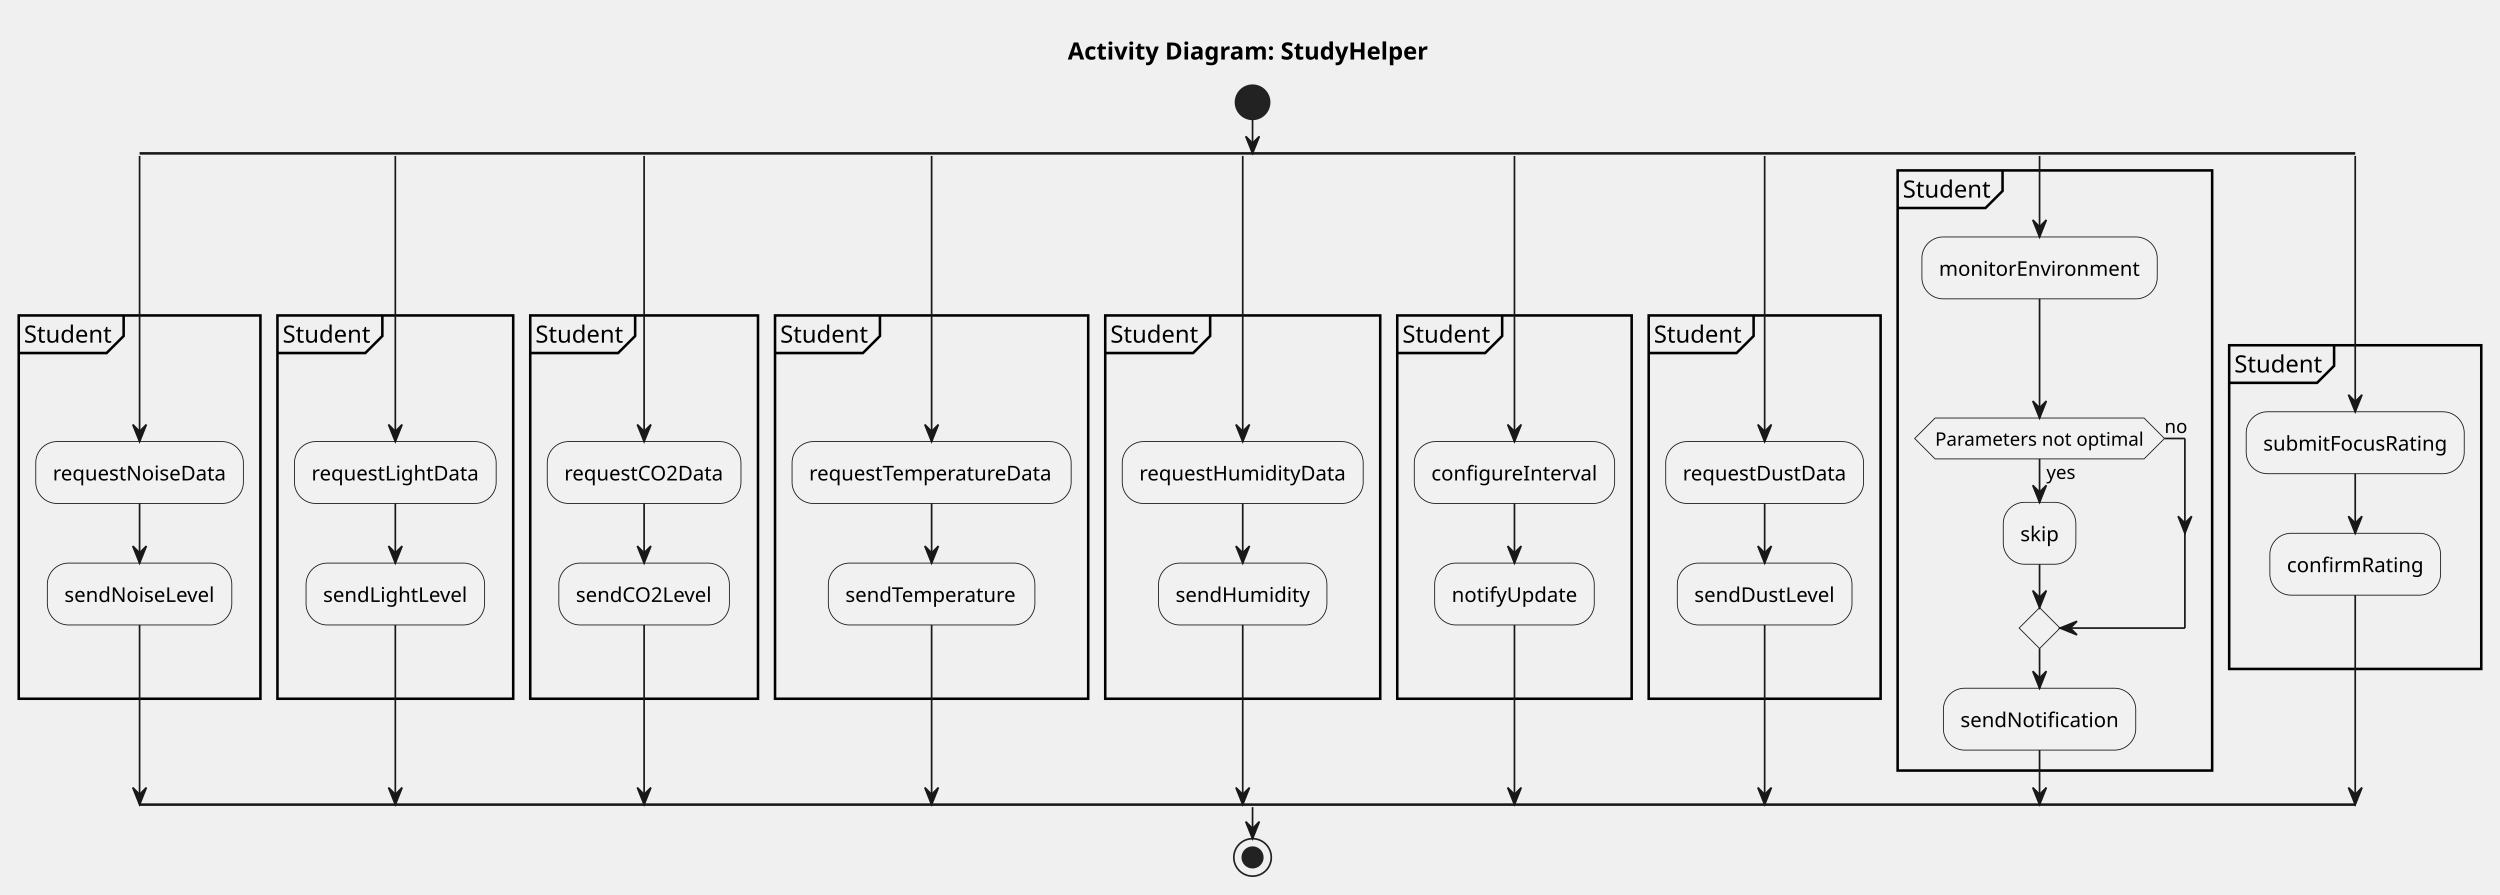
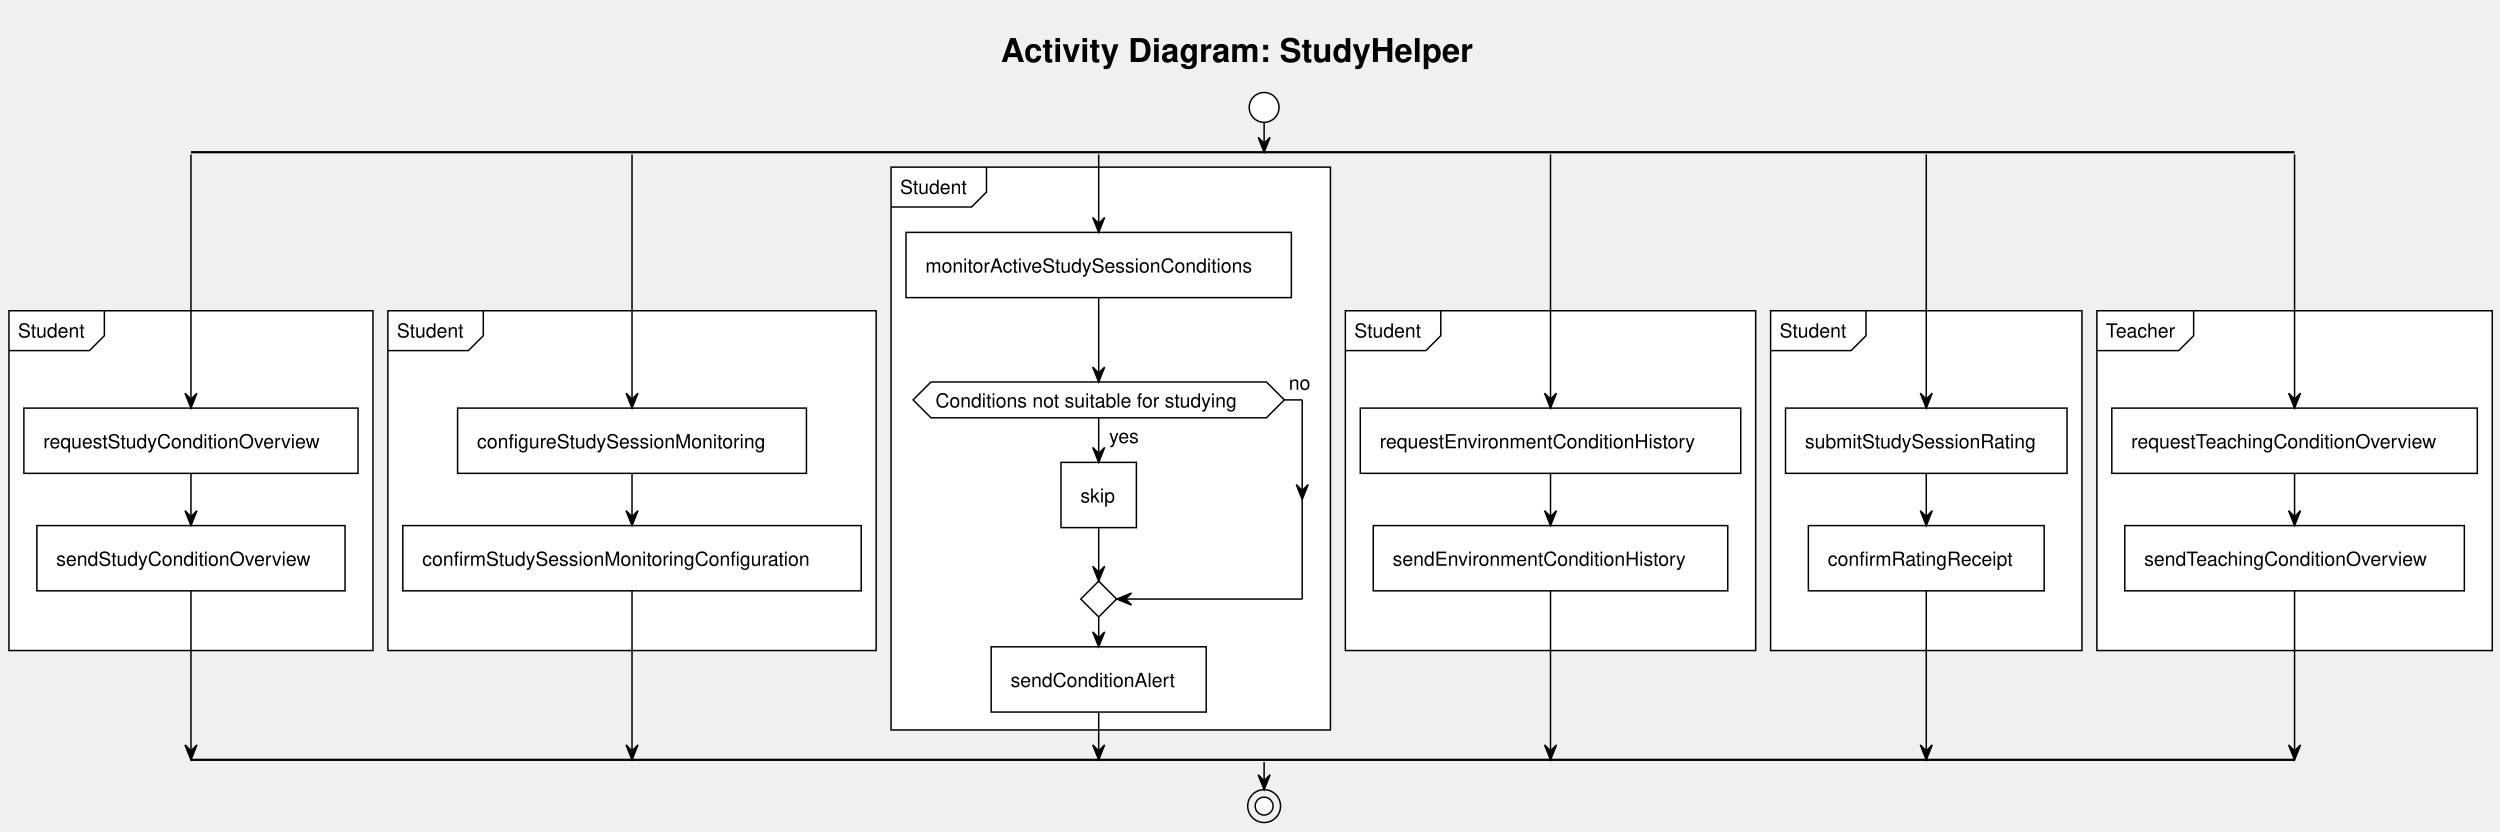
- <svg xmlns="http://www.w3.org/2000/svg" contentStyleType="text/css" data-diagram-type="ACTIVITY" height="525px" preserveAspectRatio="none" style="width:1468px;height:525px;background:#FFFFFF;" version="1.1" viewBox="0 0 1468 525" width="1468px" zoomAndPan="magnify">
+ <svg xmlns="http://www.w3.org/2000/svg" contentStyleType="text/css" data-diagram-type="ACTIVITY" height="638.229px" preserveAspectRatio="none" style="width:1919px;height:638px;background:#FFFFFF;" version="1.1" viewBox="0 0 1919 638" width="1919.271px" zoomAndPan="magnify">
  <defs />
  <g>
    <g class="title" data-source-line="3">
-       <text fill="#000000" font-family="sans-serif" font-size="14" font-weight="bold" lengthAdjust="spacing" textLength="211.035" x="626.982" y="34.966">Activity Diagram: StudyHelper</text>
+       <text fill="#000000" font-family="'Helvetica, Arial, sans-serif'" font-size="25.208" font-weight="bold" lengthAdjust="spacing" textLength="379.992" x="768.252" y="47.573">Activity Diagram: StudyHelper</text>
    </g>
-     <ellipse cx="735.5" cy="60.068" fill="#222222" rx="10" ry="10" style="stroke:#222222;stroke-width:1;" />
-     <line style="stroke:#181818;stroke-width:1.5;" x1="81.958" x2="1382.988" y1="90.068" y2="90.068" />
-     <rect fill="none" height="225.075" style="stroke:#000000;stroke-width:1.5;" width="141.917" x="11" y="185.231" />
-     <path d="M72.604,185.231 L72.604,197.299 L62.604,207.299 L11,207.299" fill="none" style="stroke:#000000;stroke-width:1.5;" />
-     <text fill="#000000" font-family="sans-serif" font-size="14" lengthAdjust="spacing" textLength="51.604" x="14" y="201.197">Student</text>
-     <rect fill="#F1F1F1" height="36.344" rx="12.5" ry="12.5" style="stroke:#181818;stroke-width:0.5;" width="121.917" x="21" y="259.299" />
-     <text fill="#000000" font-family="sans-serif" font-size="12" lengthAdjust="spacing" textLength="101.917" x="31" y="282.127">requestNoiseData</text>
-     <rect fill="#F1F1F1" height="36.344" rx="12.5" ry="12.5" style="stroke:#181818;stroke-width:0.5;" width="108.321" x="27.798" y="330.643" />
-     <text fill="#000000" font-family="sans-serif" font-size="12" lengthAdjust="spacing" textLength="88.321" x="37.798" y="353.471">sendNoiseLevel</text>
-     <rect fill="none" height="225.075" style="stroke:#000000;stroke-width:1.5;" width="138.437" x="162.917" y="185.231" />
-     <path d="M224.52,185.231 L224.52,197.299 L214.52,207.299 L162.917,207.299" fill="none" style="stroke:#000000;stroke-width:1.5;" />
-     <text fill="#000000" font-family="sans-serif" font-size="14" lengthAdjust="spacing" textLength="51.604" x="165.917" y="201.197">Student</text>
-     <rect fill="#F1F1F1" height="36.344" rx="12.5" ry="12.5" style="stroke:#181818;stroke-width:0.5;" width="118.437" x="172.917" y="259.299" />
-     <text fill="#000000" font-family="sans-serif" font-size="12" lengthAdjust="spacing" textLength="98.437" x="182.917" y="282.127">requestLightData</text>
-     <rect fill="#F1F1F1" height="36.344" rx="12.5" ry="12.5" style="stroke:#181818;stroke-width:0.5;" width="104.841" x="179.715" y="330.643" />
-     <text fill="#000000" font-family="sans-serif" font-size="12" lengthAdjust="spacing" textLength="84.841" x="189.715" y="353.471">sendLightLevel</text>
-     <rect fill="none" height="225.075" style="stroke:#000000;stroke-width:1.5;" width="133.745" x="311.353" y="185.231" />
-     <path d="M372.957,185.231 L372.957,197.299 L362.957,207.299 L311.353,207.299" fill="none" style="stroke:#000000;stroke-width:1.5;" />
-     <text fill="#000000" font-family="sans-serif" font-size="14" lengthAdjust="spacing" textLength="51.604" x="314.353" y="201.197">Student</text>
-     <rect fill="#F1F1F1" height="36.344" rx="12.5" ry="12.5" style="stroke:#181818;stroke-width:0.5;" width="113.745" x="321.353" y="259.299" />
-     <text fill="#000000" font-family="sans-serif" font-size="12" lengthAdjust="spacing" textLength="93.745" x="331.353" y="282.127">requestCO2Data</text>
-     <rect fill="#F1F1F1" height="36.344" rx="12.5" ry="12.5" style="stroke:#181818;stroke-width:0.5;" width="100.149" x="328.151" y="330.643" />
-     <text fill="#000000" font-family="sans-serif" font-size="12" lengthAdjust="spacing" textLength="80.149" x="338.151" y="353.471">sendCO2Level</text>
-     <rect fill="none" height="225.075" style="stroke:#000000;stroke-width:1.5;" width="183.893" x="455.098" y="185.231" />
-     <path d="M516.702,185.231 L516.702,197.299 L506.702,207.299 L455.098,207.299" fill="none" style="stroke:#000000;stroke-width:1.5;" />
-     <text fill="#000000" font-family="sans-serif" font-size="14" lengthAdjust="spacing" textLength="51.604" x="458.098" y="201.197">Student</text>
-     <rect fill="#F1F1F1" height="36.344" rx="12.5" ry="12.5" style="stroke:#181818;stroke-width:0.5;" width="163.893" x="465.098" y="259.299" />
-     <text fill="#000000" font-family="sans-serif" font-size="12" lengthAdjust="spacing" textLength="143.893" x="475.098" y="282.127">requestTemperatureData</text>
-     <rect fill="#F1F1F1" height="36.344" rx="12.5" ry="12.5" style="stroke:#181818;stroke-width:0.5;" width="121.281" x="486.404" y="330.643" />
-     <text fill="#000000" font-family="sans-serif" font-size="12" lengthAdjust="spacing" textLength="101.281" x="496.404" y="353.471">sendTemperature</text>
-     <rect fill="none" height="225.075" style="stroke:#000000;stroke-width:1.5;" width="161.477" x="648.991" y="185.231" />
-     <path d="M710.595,185.231 L710.595,197.299 L700.595,207.299 L648.991,207.299" fill="none" style="stroke:#000000;stroke-width:1.5;" />
-     <text fill="#000000" font-family="sans-serif" font-size="14" lengthAdjust="spacing" textLength="51.604" x="651.991" y="201.197">Student</text>
-     <rect fill="#F1F1F1" height="36.344" rx="12.5" ry="12.5" style="stroke:#181818;stroke-width:0.5;" width="141.477" x="658.991" y="259.299" />
-     <text fill="#000000" font-family="sans-serif" font-size="12" lengthAdjust="spacing" textLength="121.477" x="668.991" y="282.127">requestHumidityData</text>
-     <rect fill="#F1F1F1" height="36.344" rx="12.5" ry="12.5" style="stroke:#181818;stroke-width:0.5;" width="98.865" x="680.297" y="330.643" />
-     <text fill="#000000" font-family="sans-serif" font-size="12" lengthAdjust="spacing" textLength="78.865" x="690.297" y="353.471">sendHumidity</text>
-     <rect fill="none" height="225.075" style="stroke:#000000;stroke-width:1.5;" width="137.645" x="820.468" y="185.231" />
-     <path d="M882.072,185.231 L882.072,197.299 L872.072,207.299 L820.468,207.299" fill="none" style="stroke:#000000;stroke-width:1.5;" />
-     <text fill="#000000" font-family="sans-serif" font-size="14" lengthAdjust="spacing" textLength="51.604" x="823.468" y="201.197">Student</text>
-     <rect fill="#F1F1F1" height="36.344" rx="12.5" ry="12.5" style="stroke:#181818;stroke-width:0.5;" width="117.645" x="830.468" y="259.299" />
-     <text fill="#000000" font-family="sans-serif" font-size="12" lengthAdjust="spacing" textLength="97.645" x="840.468" y="282.127">configureInterval</text>
-     <rect fill="#F1F1F1" height="36.344" rx="12.5" ry="12.5" style="stroke:#181818;stroke-width:0.5;" width="93.716" x="842.432" y="330.643" />
-     <text fill="#000000" font-family="sans-serif" font-size="12" lengthAdjust="spacing" textLength="73.716" x="852.432" y="353.471">notifyUpdate</text>
-     <rect fill="none" height="225.075" style="stroke:#000000;stroke-width:1.5;" width="136.181" x="968.113" y="185.231" />
-     <path d="M1029.716,185.231 L1029.716,197.299 L1019.716,207.299 L968.113,207.299" fill="none" style="stroke:#000000;stroke-width:1.5;" />
-     <text fill="#000000" font-family="sans-serif" font-size="14" lengthAdjust="spacing" textLength="51.604" x="971.113" y="201.197">Student</text>
-     <rect fill="#F1F1F1" height="36.344" rx="12.5" ry="12.5" style="stroke:#181818;stroke-width:0.5;" width="116.181" x="978.113" y="259.299" />
-     <text fill="#000000" font-family="sans-serif" font-size="12" lengthAdjust="spacing" textLength="96.181" x="988.113" y="282.127">requestDustData</text>
-     <rect fill="#F1F1F1" height="36.344" rx="12.5" ry="12.5" style="stroke:#181818;stroke-width:0.5;" width="102.585" x="984.911" y="330.643" />
-     <text fill="#000000" font-family="sans-serif" font-size="12" lengthAdjust="spacing" textLength="82.585" x="994.911" y="353.471">sendDustLevel</text>
-     <rect fill="none" height="352.401" style="stroke:#000000;stroke-width:1.5;" width="184.682" x="1114.293" y="100.068" />
-     <path d="M1175.897,100.068 L1175.897,112.136 L1165.897,122.136 L1114.293,122.136" fill="none" style="stroke:#000000;stroke-width:1.5;" />
-     <text fill="#000000" font-family="sans-serif" font-size="14" lengthAdjust="spacing" textLength="51.604" x="1117.293" y="116.034">Student</text>
-     <rect fill="#F1F1F1" height="36.344" rx="12.5" ry="12.5" style="stroke:#181818;stroke-width:0.5;" width="138.189" x="1128.54" y="139.136" />
-     <text fill="#000000" font-family="sans-serif" font-size="12" lengthAdjust="spacing" textLength="118.189" x="1138.54" y="161.964">monitorEnvironment</text>
-     <rect fill="#F1F1F1" height="36.344" rx="12.5" ry="12.5" style="stroke:#181818;stroke-width:0.5;" width="42.632" x="1176.318" y="294.971" />
-     <text fill="#000000" font-family="sans-serif" font-size="12" lengthAdjust="spacing" textLength="22.632" x="1186.318" y="317.799">skip</text>
-     <polygon fill="#F1F1F1" points="1136.293,245.48,1258.975,245.48,1270.975,257.48,1258.975,269.48,1136.293,269.48,1124.293,257.48,1136.293,245.48" style="stroke:#181818;stroke-width:0.5;" />
-     <text fill="#000000" font-family="sans-serif" font-size="11" lengthAdjust="spacing" textLength="17.083" x="1201.634" y="281.239">yes</text>
-     <text fill="#000000" font-family="sans-serif" font-size="11" lengthAdjust="spacing" textLength="122.682" x="1136.293" y="261.748">Parameters not optimal</text>
-     <text fill="#000000" font-family="sans-serif" font-size="11" lengthAdjust="spacing" textLength="13.453" x="1270.975" y="254.257">no</text>
-     <polygon fill="#F1F1F1" points="1197.634,356.806,1209.634,368.806,1197.634,380.806,1185.634,368.806,1197.634,356.806" style="stroke:#181818;stroke-width:0.5;" />
-     <rect fill="#F1F1F1" height="36.344" rx="12.5" ry="12.5" style="stroke:#181818;stroke-width:0.5;" width="112.941" x="1141.164" y="404.125" />
-     <text fill="#000000" font-family="sans-serif" font-size="12" lengthAdjust="spacing" textLength="92.941" x="1151.164" y="426.953">sendNotification</text>
-     <rect fill="none" height="190.075" style="stroke:#000000;stroke-width:1.5;" width="148.025" x="1308.975" y="202.731" />
-     <path d="M1370.579,202.731 L1370.579,214.799 L1360.579,224.799 L1308.975,224.799" fill="none" style="stroke:#000000;stroke-width:1.5;" />
-     <text fill="#000000" font-family="sans-serif" font-size="14" lengthAdjust="spacing" textLength="51.604" x="1311.975" y="218.697">Student</text>
-     <rect fill="#F1F1F1" height="36.344" rx="12.5" ry="12.5" style="stroke:#181818;stroke-width:0.5;" width="128.025" x="1318.975" y="241.799" />
-     <text fill="#000000" font-family="sans-serif" font-size="12" lengthAdjust="spacing" textLength="108.025" x="1328.975" y="264.627">submitFocusRating</text>
-     <rect fill="#F1F1F1" height="36.344" rx="12.5" ry="12.5" style="stroke:#181818;stroke-width:0.5;" width="100.257" x="1332.86" y="313.143" />
-     <text fill="#000000" font-family="sans-serif" font-size="12" lengthAdjust="spacing" textLength="80.257" x="1342.86" y="335.971">confirmRating</text>
-     <line style="stroke:#181818;stroke-width:1.5;" x1="81.958" x2="1382.988" y1="472.469" y2="472.469" />
-     <ellipse cx="735.5" cy="503.469" fill="none" rx="11" ry="11" style="stroke:#222222;stroke-width:1;" />
-     <ellipse cx="735.5" cy="503.469" fill="#222222" rx="6" ry="6" style="stroke:#222222;stroke-width:1;" />
-     <line style="stroke:#181818;stroke-width:1;" x1="81.958" x2="81.958" y1="91.568" y2="259.299" />
-     <polygon fill="#181818" points="77.958,249.299,81.958,259.299,85.958,249.299,81.958,253.299" style="stroke:#181818;stroke-width:1;" />
-     <line style="stroke:#181818;stroke-width:1;" x1="81.958" x2="81.958" y1="295.643" y2="330.643" />
-     <polygon fill="#181818" points="77.958,320.643,81.958,330.643,85.958,320.643,81.958,324.643" style="stroke:#181818;stroke-width:1;" />
-     <line style="stroke:#181818;stroke-width:1;" x1="81.958" x2="81.958" y1="366.987" y2="472.469" />
-     <polygon fill="#181818" points="77.958,462.469,81.958,472.469,85.958,462.469,81.958,466.469" style="stroke:#181818;stroke-width:1;" />
-     <line style="stroke:#181818;stroke-width:1;" x1="232.135" x2="232.135" y1="91.568" y2="259.299" />
-     <polygon fill="#181818" points="228.135,249.299,232.135,259.299,236.135,249.299,232.135,253.299" style="stroke:#181818;stroke-width:1;" />
-     <line style="stroke:#181818;stroke-width:1;" x1="232.135" x2="232.135" y1="295.643" y2="330.643" />
-     <polygon fill="#181818" points="228.135,320.643,232.135,330.643,236.135,320.643,232.135,324.643" style="stroke:#181818;stroke-width:1;" />
-     <line style="stroke:#181818;stroke-width:1;" x1="232.135" x2="232.135" y1="366.987" y2="472.469" />
-     <polygon fill="#181818" points="228.135,462.469,232.135,472.469,236.135,462.469,232.135,466.469" style="stroke:#181818;stroke-width:1;" />
-     <line style="stroke:#181818;stroke-width:1;" x1="378.226" x2="378.226" y1="91.568" y2="259.299" />
-     <polygon fill="#181818" points="374.226,249.299,378.226,259.299,382.226,249.299,378.226,253.299" style="stroke:#181818;stroke-width:1;" />
-     <line style="stroke:#181818;stroke-width:1;" x1="378.226" x2="378.226" y1="295.643" y2="330.643" />
-     <polygon fill="#181818" points="374.226,320.643,378.226,330.643,382.226,320.643,378.226,324.643" style="stroke:#181818;stroke-width:1;" />
-     <line style="stroke:#181818;stroke-width:1;" x1="378.226" x2="378.226" y1="366.987" y2="472.469" />
-     <polygon fill="#181818" points="374.226,462.469,378.226,472.469,382.226,462.469,378.226,466.469" style="stroke:#181818;stroke-width:1;" />
-     <line style="stroke:#181818;stroke-width:1;" x1="547.045" x2="547.045" y1="91.568" y2="259.299" />
-     <polygon fill="#181818" points="543.045,249.299,547.045,259.299,551.045,249.299,547.045,253.299" style="stroke:#181818;stroke-width:1;" />
-     <line style="stroke:#181818;stroke-width:1;" x1="547.045" x2="547.045" y1="295.643" y2="330.643" />
-     <polygon fill="#181818" points="543.045,320.643,547.045,330.643,551.045,320.643,547.045,324.643" style="stroke:#181818;stroke-width:1;" />
-     <line style="stroke:#181818;stroke-width:1;" x1="547.045" x2="547.045" y1="366.987" y2="472.469" />
-     <polygon fill="#181818" points="543.045,462.469,547.045,472.469,551.045,462.469,547.045,466.469" style="stroke:#181818;stroke-width:1;" />
-     <line style="stroke:#181818;stroke-width:1;" x1="729.73" x2="729.73" y1="91.568" y2="259.299" />
-     <polygon fill="#181818" points="725.73,249.299,729.73,259.299,733.73,249.299,729.73,253.299" style="stroke:#181818;stroke-width:1;" />
-     <line style="stroke:#181818;stroke-width:1;" x1="729.73" x2="729.73" y1="295.643" y2="330.643" />
-     <polygon fill="#181818" points="725.73,320.643,729.73,330.643,733.73,320.643,729.73,324.643" style="stroke:#181818;stroke-width:1;" />
-     <line style="stroke:#181818;stroke-width:1;" x1="729.73" x2="729.73" y1="366.987" y2="472.469" />
-     <polygon fill="#181818" points="725.73,462.469,729.73,472.469,733.73,462.469,729.73,466.469" style="stroke:#181818;stroke-width:1;" />
-     <line style="stroke:#181818;stroke-width:1;" x1="889.29" x2="889.29" y1="91.568" y2="259.299" />
-     <polygon fill="#181818" points="885.29,249.299,889.29,259.299,893.29,249.299,889.29,253.299" style="stroke:#181818;stroke-width:1;" />
-     <line style="stroke:#181818;stroke-width:1;" x1="889.29" x2="889.29" y1="295.643" y2="330.643" />
-     <polygon fill="#181818" points="885.29,320.643,889.29,330.643,893.29,320.643,889.29,324.643" style="stroke:#181818;stroke-width:1;" />
-     <line style="stroke:#181818;stroke-width:1;" x1="889.29" x2="889.29" y1="366.987" y2="472.469" />
-     <polygon fill="#181818" points="885.29,462.469,889.29,472.469,893.29,462.469,889.29,466.469" style="stroke:#181818;stroke-width:1;" />
-     <line style="stroke:#181818;stroke-width:1;" x1="1036.203" x2="1036.203" y1="91.568" y2="259.299" />
-     <polygon fill="#181818" points="1032.203,249.299,1036.203,259.299,1040.203,249.299,1036.203,253.299" style="stroke:#181818;stroke-width:1;" />
-     <line style="stroke:#181818;stroke-width:1;" x1="1036.203" x2="1036.203" y1="295.643" y2="330.643" />
-     <polygon fill="#181818" points="1032.203,320.643,1036.203,330.643,1040.203,320.643,1036.203,324.643" style="stroke:#181818;stroke-width:1;" />
-     <line style="stroke:#181818;stroke-width:1;" x1="1036.203" x2="1036.203" y1="366.987" y2="472.469" />
-     <polygon fill="#181818" points="1032.203,462.469,1036.203,472.469,1040.203,462.469,1036.203,466.469" style="stroke:#181818;stroke-width:1;" />
-     <line style="stroke:#181818;stroke-width:1;" x1="1197.634" x2="1197.634" y1="175.48" y2="245.48" />
-     <polygon fill="#181818" points="1193.634,235.48,1197.634,245.48,1201.634,235.48,1197.634,239.48" style="stroke:#181818;stroke-width:1;" />
-     <line style="stroke:#181818;stroke-width:1;" x1="1197.634" x2="1197.634" y1="269.48" y2="294.971" />
-     <polygon fill="#181818" points="1193.634,284.971,1197.634,294.971,1201.634,284.971,1197.634,288.971" style="stroke:#181818;stroke-width:1;" />
-     <line style="stroke:#181818;stroke-width:1;" x1="1270.975" x2="1282.975" y1="257.48" y2="257.48" />
-     <polygon fill="#181818" points="1278.975,303.143,1282.975,313.143,1286.975,303.143,1282.975,307.143" style="stroke:#181818;stroke-width:1;" />
-     <line style="stroke:#181818;stroke-width:1;" x1="1282.975" x2="1282.975" y1="257.48" y2="368.806" />
-     <line style="stroke:#181818;stroke-width:1;" x1="1282.975" x2="1209.634" y1="368.806" y2="368.806" />
-     <polygon fill="#181818" points="1219.634,364.806,1209.634,368.806,1219.634,372.806,1215.634,368.806" style="stroke:#181818;stroke-width:1;" />
-     <line style="stroke:#181818;stroke-width:1;" x1="1197.634" x2="1197.634" y1="331.315" y2="356.806" />
-     <polygon fill="#181818" points="1193.634,346.806,1197.634,356.806,1201.634,346.806,1197.634,350.806" style="stroke:#181818;stroke-width:1;" />
-     <line style="stroke:#181818;stroke-width:1;" x1="1197.634" x2="1197.634" y1="380.806" y2="404.125" />
-     <polygon fill="#181818" points="1193.634,394.125,1197.634,404.125,1201.634,394.125,1197.634,398.125" style="stroke:#181818;stroke-width:1;" />
-     <line style="stroke:#181818;stroke-width:1;" x1="1197.634" x2="1197.634" y1="440.469" y2="472.469" />
-     <polygon fill="#181818" points="1193.634,462.469,1197.634,472.469,1201.634,462.469,1197.634,466.469" style="stroke:#181818;stroke-width:1;" />
-     <line style="stroke:#181818;stroke-width:1;" x1="1382.988" x2="1382.988" y1="278.143" y2="313.143" />
-     <polygon fill="#181818" points="1378.988,303.143,1382.988,313.143,1386.988,303.143,1382.988,307.143" style="stroke:#181818;stroke-width:1;" />
-     <line style="stroke:#181818;stroke-width:1;" x1="1382.988" x2="1382.988" y1="349.487" y2="472.469" />
-     <polygon fill="#181818" points="1378.988,462.469,1382.988,472.469,1386.988,462.469,1382.988,466.469" style="stroke:#181818;stroke-width:1;" />
-     <line style="stroke:#181818;stroke-width:1;" x1="1197.634" x2="1197.634" y1="91.568" y2="139.136" />
-     <polygon fill="#181818" points="1193.634,129.136,1197.634,139.136,1201.634,129.136,1197.634,133.136" style="stroke:#181818;stroke-width:1;" />
-     <line style="stroke:#181818;stroke-width:1;" x1="1382.988" x2="1382.988" y1="91.568" y2="241.799" />
-     <polygon fill="#181818" points="1378.988,231.799,1382.988,241.799,1386.988,231.799,1382.988,235.799" style="stroke:#181818;stroke-width:1;" />
-     <line style="stroke:#181818;stroke-width:1;" x1="735.5" x2="735.5" y1="70.068" y2="90.068" />
-     <polygon fill="#181818" points="731.5,80.068,735.5,90.068,739.5,80.068,735.5,84.068" style="stroke:#181818;stroke-width:1;" />
-     <line style="stroke:#181818;stroke-width:1;" x1="735.5" x2="735.5" y1="473.969" y2="492.469" />
-     <polygon fill="#181818" points="731.5,482.469,735.5,492.469,739.5,482.469,735.5,486.469" style="stroke:#181818;stroke-width:1;" />
+     <ellipse cx="970.337" cy="82.459" fill="#FFFFFF" rx="11.458" ry="11.458" style="stroke:#000000;stroke-width:1.146;" />
+     <line style="stroke:#000000;stroke-width:1.719;" x1="146.579" x2="1761.31" y1="116.834" y2="116.834" />
+     <rect fill="#FFFFFF" height="260.83" style="stroke:#000000;stroke-width:1.146;" width="279.408" x="6.875" y="238.528" />
+     <path d="M80.114,238.528 L80.114,257.671 L68.656,269.129 L6.875,269.129" fill="none" style="stroke:#000000;stroke-width:1.146;" />
+     <text fill="#000000" font-family="'Helvetica, Arial, sans-serif'" font-size="14.896" lengthAdjust="spacing" textLength="54.906" x="13.75" y="259.035">Student</text>
+     <rect fill="#FFFFFF" height="50.08" style="stroke:#000000;stroke-width:1.146;" width="256.492" x="18.333" y="313.261" />
+     <text fill="#000000" font-family="'Helvetica, Arial, sans-serif'" font-size="14.896" lengthAdjust="spacing" textLength="226.7" x="33.229" y="344.08">requestStudyConditionOverview</text>
+     <rect fill="#FFFFFF" height="50.08" style="stroke:#000000;stroke-width:1.146;" width="236.561" x="28.299" y="403.445" />
+     <text fill="#000000" font-family="'Helvetica, Arial, sans-serif'" font-size="14.896" lengthAdjust="spacing" textLength="206.769" x="43.194" y="434.264">sendStudyConditionOverview</text>
+     <rect fill="#FFFFFF" height="260.83" style="stroke:#000000;stroke-width:1.146;" width="374.786" x="297.742" y="238.528" />
+     <path d="M370.981,238.528 L370.981,257.671 L359.523,269.129 L297.742,269.129" fill="none" style="stroke:#000000;stroke-width:1.146;" />
+     <text fill="#000000" font-family="'Helvetica, Arial, sans-serif'" font-size="14.896" lengthAdjust="spacing" textLength="54.906" x="304.617" y="259.035">Student</text>
+     <rect fill="#FFFFFF" height="50.08" style="stroke:#000000;stroke-width:1.146;" width="267.798" x="351.236" y="313.261" />
+     <text fill="#000000" font-family="'Helvetica, Arial, sans-serif'" font-size="14.896" lengthAdjust="spacing" textLength="238.006" x="366.132" y="344.08">configureStudySessionMonitoring</text>
+     <rect fill="#FFFFFF" height="50.08" style="stroke:#000000;stroke-width:1.146;" width="351.87" x="309.2" y="403.445" />
+     <text fill="#000000" font-family="'Helvetica, Arial, sans-serif'" font-size="14.896" lengthAdjust="spacing" textLength="322.078" x="324.096" y="434.264">confirmStudySessionMonitoringConfiguration</text>
+     <rect fill="#FFFFFF" height="432.031" style="stroke:#000000;stroke-width:1.146;" width="337.256" x="683.986" y="128.292" />
+     <path d="M757.226,128.292 L757.226,147.435 L745.767,158.893 L683.986,158.893" fill="none" style="stroke:#000000;stroke-width:1.146;" />
+     <text fill="#000000" font-family="'Helvetica, Arial, sans-serif'" font-size="14.896" lengthAdjust="spacing" textLength="54.906" x="690.861" y="148.799">Student</text>
+     <rect fill="#FFFFFF" height="50.08" style="stroke:#000000;stroke-width:1.146;" width="295.817" x="695.445" y="178.372" />
+     <text fill="#000000" font-family="'Helvetica, Arial, sans-serif'" font-size="14.896" lengthAdjust="spacing" textLength="266.025" x="710.34" y="209.191">monitorActiveStudySessionConditions</text>
+     <rect fill="#FFFFFF" height="50.08" style="stroke:#000000;stroke-width:1.146;" width="57.885" x="814.41" y="354.915" />
+     <text fill="#000000" font-family="'Helvetica, Arial, sans-serif'" font-size="14.896" lengthAdjust="spacing" textLength="28.094" x="829.306" y="385.735">skip</text>
+     <polygon fill="#FFFFFF" points="714.619,293.209,972.087,293.209,985.837,306.959,972.087,320.709,714.619,320.709,700.869,306.959,714.619,293.209" style="stroke:#000000;stroke-width:1.146;" />
+     <text fill="#000000" font-family="'Helvetica, Arial, sans-serif'" font-size="14.896" lengthAdjust="spacing" textLength="23.133" x="851.374" y="340.07">yes</text>
+     <text fill="#000000" font-family="'Helvetica, Arial, sans-serif'" font-size="14.896" lengthAdjust="spacing" textLength="250.593" x="718.056" y="312.738">Conditions not suitable for studying</text>
+     <text fill="#000000" font-family="'Helvetica, Arial, sans-serif'" font-size="14.896" lengthAdjust="spacing" textLength="18.218" x="989.274" y="299.157">no</text>
+     <polygon fill="#FFFFFF" points="843.353,446.077,857.103,459.827,843.353,473.577,829.603,459.827,843.353,446.077" style="stroke:#000000;stroke-width:1.146;" />
+     <rect fill="#FFFFFF" height="50.08" style="stroke:#000000;stroke-width:1.146;" width="165.061" x="760.822" y="496.493" />
+     <text fill="#000000" font-family="'Helvetica, Arial, sans-serif'" font-size="14.896" lengthAdjust="spacing" textLength="135.269" x="775.718" y="527.313">sendConditionAlert</text>
+     <rect fill="#FFFFFF" height="260.83" style="stroke:#000000;stroke-width:1.146;" width="314.95" x="1032.7" y="238.528" />
+     <path d="M1105.94,238.528 L1105.94,257.671 L1094.481,269.129 L1032.7,269.129" fill="none" style="stroke:#000000;stroke-width:1.146;" />
+     <text fill="#000000" font-family="'Helvetica, Arial, sans-serif'" font-size="14.896" lengthAdjust="spacing" textLength="54.906" x="1039.575" y="259.035">Student</text>
+     <rect fill="#FFFFFF" height="50.08" style="stroke:#000000;stroke-width:1.146;" width="292.033" x="1044.159" y="313.261" />
+     <text fill="#000000" font-family="'Helvetica, Arial, sans-serif'" font-size="14.896" lengthAdjust="spacing" textLength="262.241" x="1059.054" y="344.08">requestEnvironmentConditionHistory</text>
+     <rect fill="#FFFFFF" height="50.08" style="stroke:#000000;stroke-width:1.146;" width="272.102" x="1054.124" y="403.445" />
+     <text fill="#000000" font-family="'Helvetica, Arial, sans-serif'" font-size="14.896" lengthAdjust="spacing" textLength="242.311" x="1069.02" y="434.264">sendEnvironmentConditionHistory</text>
+     <rect fill="#FFFFFF" height="260.83" style="stroke:#000000;stroke-width:1.146;" width="238.996" x="1359.108" y="238.528" />
+     <path d="M1432.348,238.528 L1432.348,257.671 L1420.889,269.129 L1359.108,269.129" fill="none" style="stroke:#000000;stroke-width:1.146;" />
+     <text fill="#000000" font-family="'Helvetica, Arial, sans-serif'" font-size="14.896" lengthAdjust="spacing" textLength="54.906" x="1365.983" y="259.035">Student</text>
+     <rect fill="#FFFFFF" height="50.08" style="stroke:#000000;stroke-width:1.146;" width="216.079" x="1370.567" y="313.261" />
+     <text fill="#000000" font-family="'Helvetica, Arial, sans-serif'" font-size="14.896" lengthAdjust="spacing" textLength="186.287" x="1385.463" y="344.08">submitStudySessionRating</text>
+     <rect fill="#FFFFFF" height="50.08" style="stroke:#000000;stroke-width:1.146;" width="181.014" x="1388.099" y="403.445" />
+     <text fill="#000000" font-family="'Helvetica, Arial, sans-serif'" font-size="14.896" lengthAdjust="spacing" textLength="151.223" x="1402.995" y="434.264">confirmRatingReceipt</text>
+     <rect fill="#FFFFFF" height="260.83" style="stroke:#000000;stroke-width:1.146;" width="303.495" x="1609.562" y="238.528" />
+     <path d="M1683.845,238.528 L1683.845,257.671 L1672.386,269.129 L1609.562,269.129" fill="none" style="stroke:#000000;stroke-width:1.146;" />
+     <text fill="#000000" font-family="'Helvetica, Arial, sans-serif'" font-size="14.896" lengthAdjust="spacing" textLength="55.949" x="1616.438" y="259.035">Teacher</text>
+     <rect fill="#FFFFFF" height="50.08" style="stroke:#000000;stroke-width:1.146;" width="280.578" x="1621.021" y="313.261" />
+     <text fill="#000000" font-family="'Helvetica, Arial, sans-serif'" font-size="14.896" lengthAdjust="spacing" textLength="250.786" x="1635.917" y="344.08">requestTeachingConditionOverview</text>
+     <rect fill="#FFFFFF" height="50.08" style="stroke:#000000;stroke-width:1.146;" width="260.647" x="1630.986" y="403.445" />
+     <text fill="#000000" font-family="'Helvetica, Arial, sans-serif'" font-size="14.896" lengthAdjust="spacing" textLength="230.856" x="1645.882" y="434.264">sendTeachingConditionOverview</text>
+     <line style="stroke:#000000;stroke-width:1.719;" x1="146.579" x2="1761.31" y1="583.24" y2="583.24" />
+     <ellipse cx="970.337" cy="618.76" fill="none" rx="12.604" ry="12.604" style="stroke:#000000;stroke-width:1.146;" />
+     <ellipse cx="970.337" cy="618.76" fill="#FFFFFF" rx="6.875" ry="6.875" style="stroke:#000000;stroke-width:1.146;" />
+     <line style="stroke:#000000;stroke-width:1.146;" x1="146.579" x2="146.579" y1="118.553" y2="313.261" />
+     <polygon fill="#000000" points="141.996,301.802,146.579,313.261,151.162,301.802,146.579,306.386" style="stroke:#000000;stroke-width:1.146;" />
+     <line style="stroke:#000000;stroke-width:1.146;" x1="146.579" x2="146.579" y1="363.341" y2="403.445" />
+     <polygon fill="#000000" points="141.996,391.986,146.579,403.445,151.162,391.986,146.579,396.57" style="stroke:#000000;stroke-width:1.146;" />
+     <line style="stroke:#000000;stroke-width:1.146;" x1="146.579" x2="146.579" y1="453.524" y2="583.24" />
+     <polygon fill="#000000" points="141.996,571.781,146.579,583.24,151.162,571.781,146.579,576.365" style="stroke:#000000;stroke-width:1.146;" />
+     <line style="stroke:#000000;stroke-width:1.146;" x1="485.135" x2="485.135" y1="118.553" y2="313.261" />
+     <polygon fill="#000000" points="480.551,301.802,485.135,313.261,489.718,301.802,485.135,306.386" style="stroke:#000000;stroke-width:1.146;" />
+     <line style="stroke:#000000;stroke-width:1.146;" x1="485.135" x2="485.135" y1="363.341" y2="403.445" />
+     <polygon fill="#000000" points="480.551,391.986,485.135,403.445,489.718,391.986,485.135,396.57" style="stroke:#000000;stroke-width:1.146;" />
+     <line style="stroke:#000000;stroke-width:1.146;" x1="485.135" x2="485.135" y1="453.524" y2="583.24" />
+     <polygon fill="#000000" points="480.551,571.781,485.135,583.24,489.718,571.781,485.135,576.365" style="stroke:#000000;stroke-width:1.146;" />
+     <line style="stroke:#000000;stroke-width:1.146;" x1="843.353" x2="843.353" y1="228.452" y2="293.209" />
+     <polygon fill="#000000" points="838.769,281.75,843.353,293.209,847.936,281.75,843.353,286.334" style="stroke:#000000;stroke-width:1.146;" />
+     <line style="stroke:#000000;stroke-width:1.146;" x1="843.353" x2="843.353" y1="320.709" y2="354.915" />
+     <polygon fill="#000000" points="838.769,343.457,843.353,354.915,847.936,343.457,843.353,348.04" style="stroke:#000000;stroke-width:1.146;" />
+     <line style="stroke:#000000;stroke-width:1.146;" x1="985.837" x2="999.587" y1="306.959" y2="306.959" />
+     <polygon fill="#000000" points="995.004,371.934,999.587,383.393,1004.17,371.934,999.587,376.518" style="stroke:#000000;stroke-width:1.146;" />
+     <line style="stroke:#000000;stroke-width:1.146;" x1="999.587" x2="999.587" y1="306.959" y2="459.827" />
+     <line style="stroke:#000000;stroke-width:1.146;" x1="999.587" x2="857.103" y1="459.827" y2="459.827" />
+     <polygon fill="#000000" points="868.561,455.243,857.103,459.827,868.561,464.41,863.978,459.827" style="stroke:#000000;stroke-width:1.146;" />
+     <line style="stroke:#000000;stroke-width:1.146;" x1="843.353" x2="843.353" y1="404.995" y2="446.077" />
+     <polygon fill="#000000" points="838.769,434.618,843.353,446.077,847.936,434.618,843.353,439.202" style="stroke:#000000;stroke-width:1.146;" />
+     <line style="stroke:#000000;stroke-width:1.146;" x1="843.353" x2="843.353" y1="473.577" y2="496.493" />
+     <polygon fill="#000000" points="838.769,485.035,843.353,496.493,847.936,485.035,843.353,489.618" style="stroke:#000000;stroke-width:1.146;" />
+     <line style="stroke:#000000;stroke-width:1.146;" x1="843.353" x2="843.353" y1="546.573" y2="583.24" />
+     <polygon fill="#000000" points="838.769,571.781,843.353,583.24,847.936,571.781,843.353,576.365" style="stroke:#000000;stroke-width:1.146;" />
+     <line style="stroke:#000000;stroke-width:1.146;" x1="1190.175" x2="1190.175" y1="118.553" y2="313.261" />
+     <polygon fill="#000000" points="1185.592,301.802,1190.175,313.261,1194.758,301.802,1190.175,306.386" style="stroke:#000000;stroke-width:1.146;" />
+     <line style="stroke:#000000;stroke-width:1.146;" x1="1190.175" x2="1190.175" y1="363.341" y2="403.445" />
+     <polygon fill="#000000" points="1185.592,391.986,1190.175,403.445,1194.758,391.986,1190.175,396.57" style="stroke:#000000;stroke-width:1.146;" />
+     <line style="stroke:#000000;stroke-width:1.146;" x1="1190.175" x2="1190.175" y1="453.524" y2="583.24" />
+     <polygon fill="#000000" points="1185.592,571.781,1190.175,583.24,1194.758,571.781,1190.175,576.365" style="stroke:#000000;stroke-width:1.146;" />
+     <line style="stroke:#000000;stroke-width:1.146;" x1="1478.606" x2="1478.606" y1="118.553" y2="313.261" />
+     <polygon fill="#000000" points="1474.023,301.802,1478.606,313.261,1483.19,301.802,1478.606,306.386" style="stroke:#000000;stroke-width:1.146;" />
+     <line style="stroke:#000000;stroke-width:1.146;" x1="1478.606" x2="1478.606" y1="363.341" y2="403.445" />
+     <polygon fill="#000000" points="1474.023,391.986,1478.606,403.445,1483.19,391.986,1478.606,396.57" style="stroke:#000000;stroke-width:1.146;" />
+     <line style="stroke:#000000;stroke-width:1.146;" x1="1478.606" x2="1478.606" y1="453.524" y2="583.24" />
+     <polygon fill="#000000" points="1474.023,571.781,1478.606,583.24,1483.19,571.781,1478.606,576.365" style="stroke:#000000;stroke-width:1.146;" />
+     <line style="stroke:#000000;stroke-width:1.146;" x1="1761.31" x2="1761.31" y1="118.553" y2="313.261" />
+     <polygon fill="#000000" points="1756.727,301.802,1761.31,313.261,1765.893,301.802,1761.31,306.386" style="stroke:#000000;stroke-width:1.146;" />
+     <line style="stroke:#000000;stroke-width:1.146;" x1="1761.31" x2="1761.31" y1="363.341" y2="403.445" />
+     <polygon fill="#000000" points="1756.727,391.986,1761.31,403.445,1765.893,391.986,1761.31,396.57" style="stroke:#000000;stroke-width:1.146;" />
+     <line style="stroke:#000000;stroke-width:1.146;" x1="1761.31" x2="1761.31" y1="453.524" y2="583.24" />
+     <polygon fill="#000000" points="1756.727,571.781,1761.31,583.24,1765.893,571.781,1761.31,576.365" style="stroke:#000000;stroke-width:1.146;" />
+     <line style="stroke:#000000;stroke-width:1.146;" x1="843.353" x2="843.353" y1="118.553" y2="178.372" />
+     <polygon fill="#000000" points="838.769,166.914,843.353,178.372,847.936,166.914,843.353,171.497" style="stroke:#000000;stroke-width:1.146;" />
+     <line style="stroke:#000000;stroke-width:1.146;" x1="970.337" x2="970.337" y1="93.917" y2="116.834" />
+     <polygon fill="#000000" points="965.753,105.376,970.337,116.834,974.92,105.376,970.337,109.959" style="stroke:#000000;stroke-width:1.146;" />
+     <line style="stroke:#000000;stroke-width:1.146;" x1="970.337" x2="970.337" y1="584.958" y2="606.156" />
+     <polygon fill="#000000" points="965.753,594.698,970.337,606.156,974.92,594.698,970.337,599.281" style="stroke:#000000;stroke-width:1.146;" />
  </g>
</svg>
